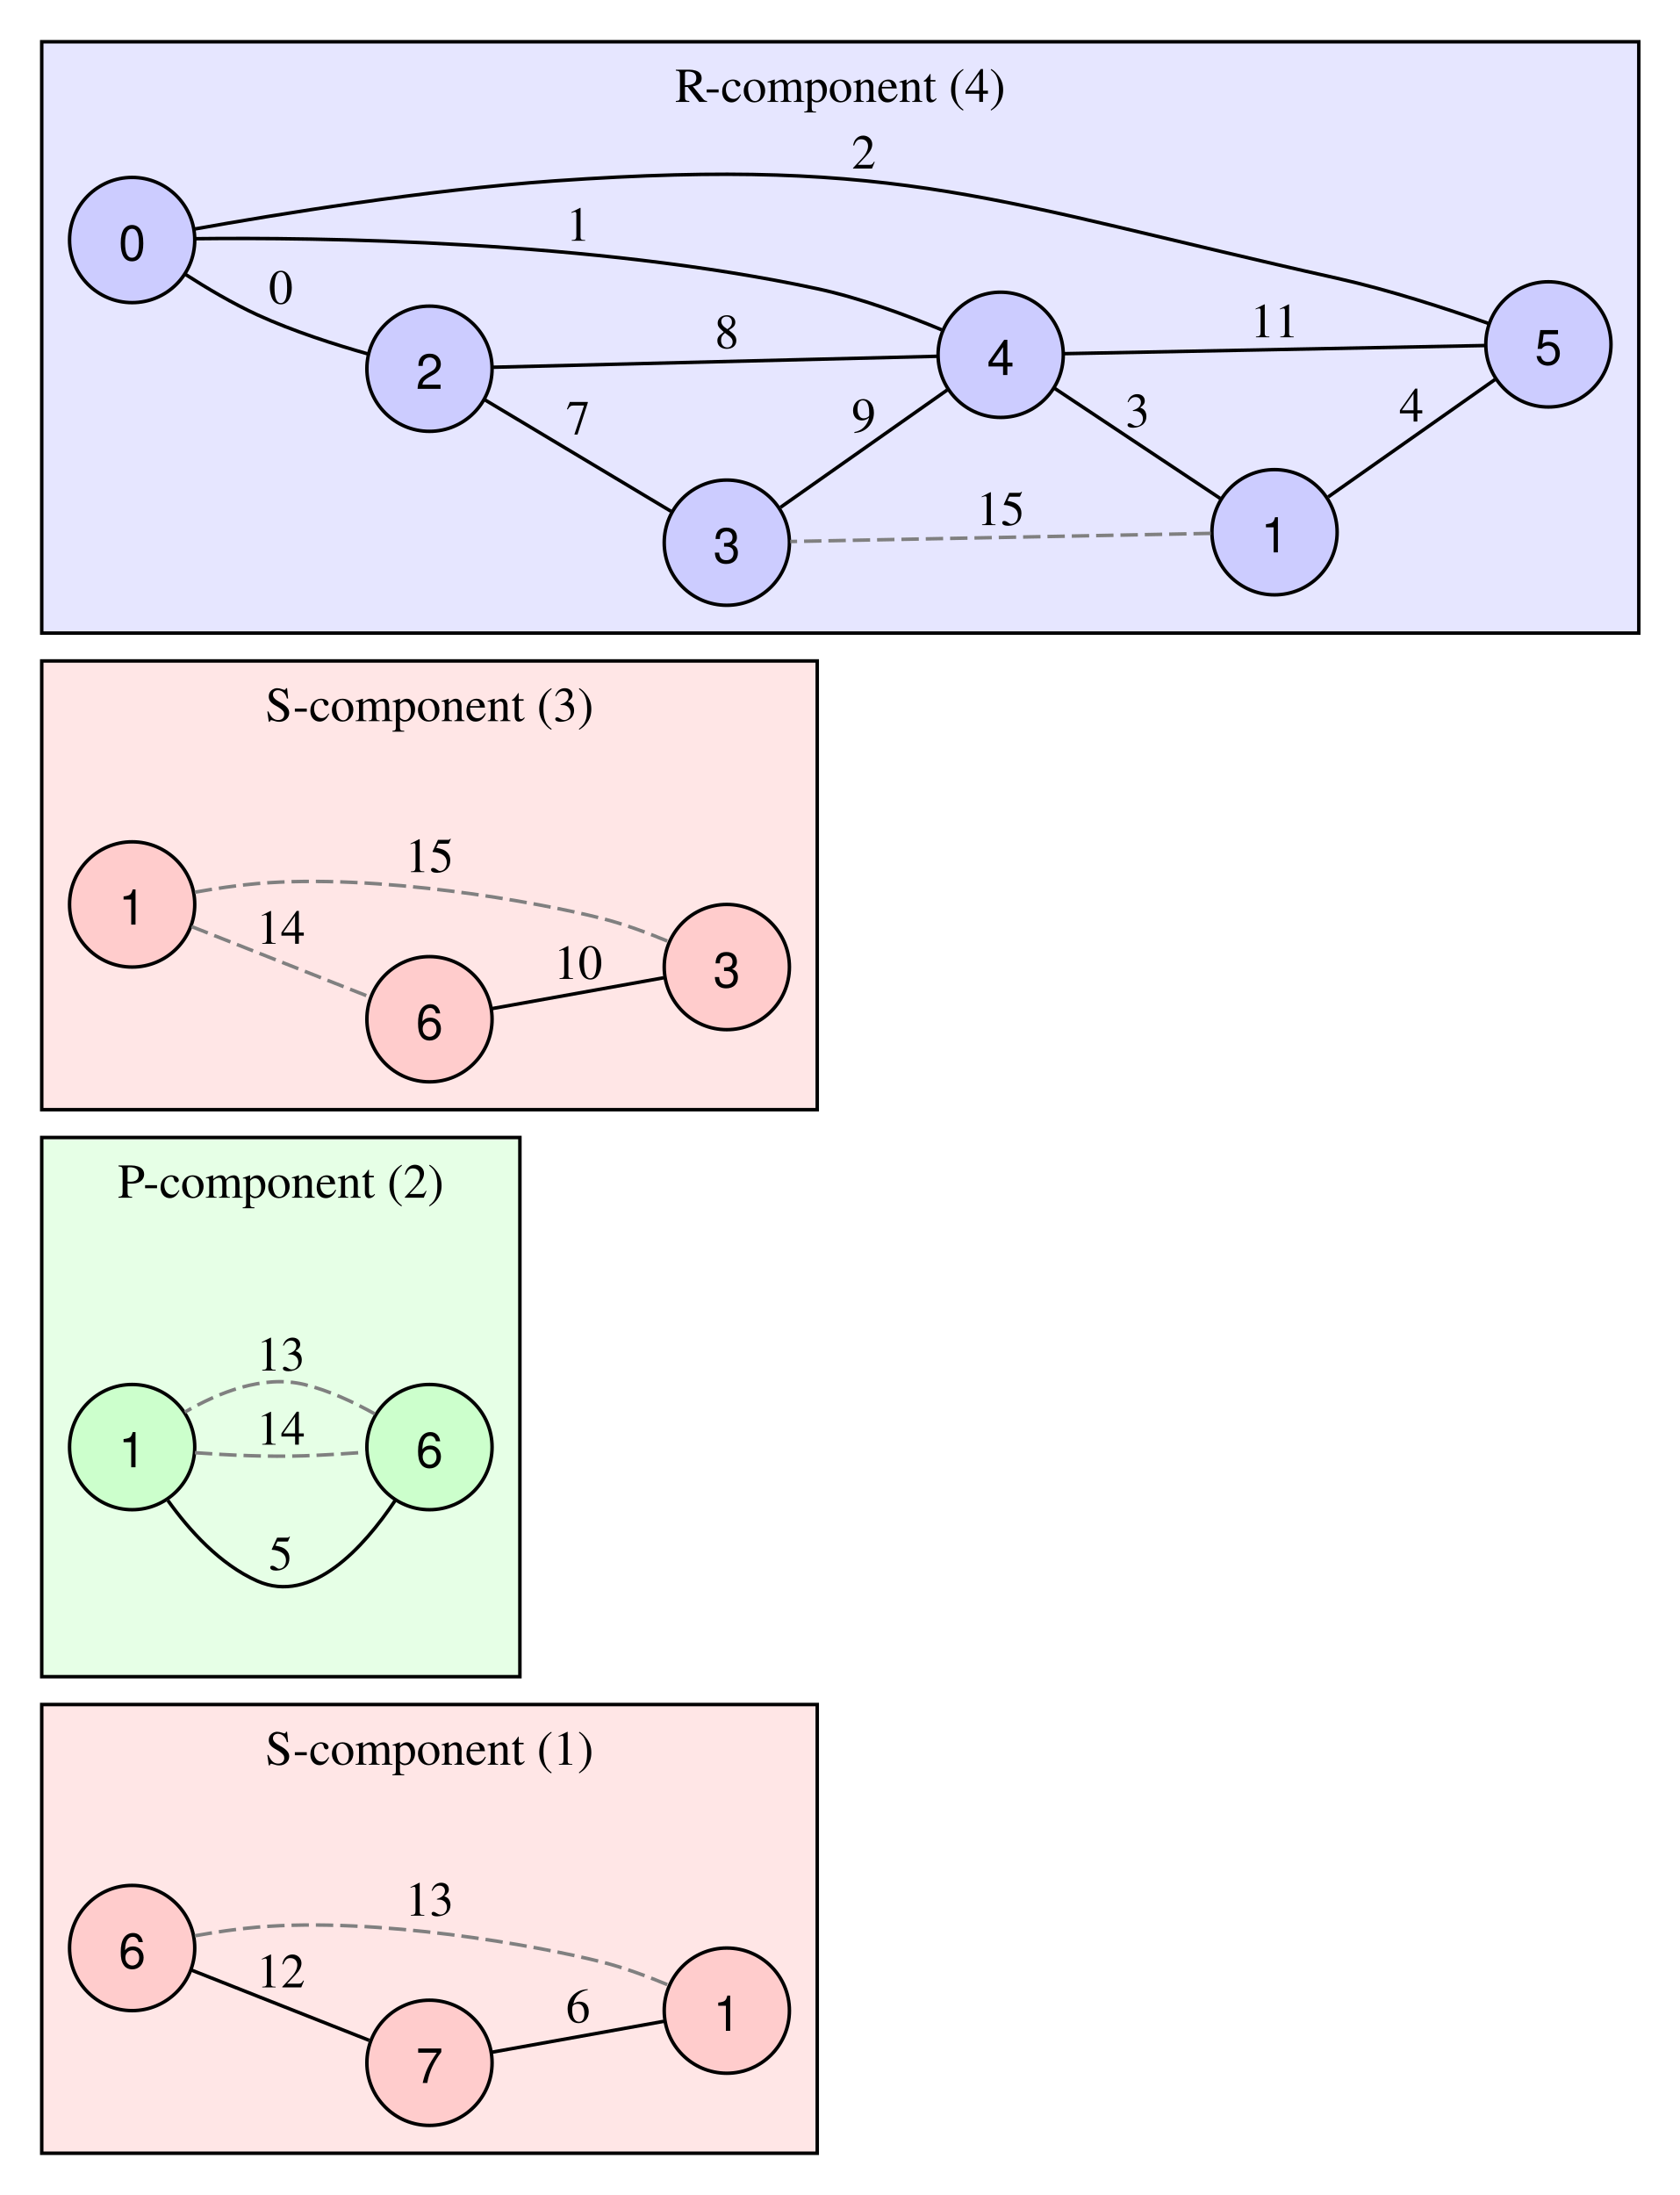
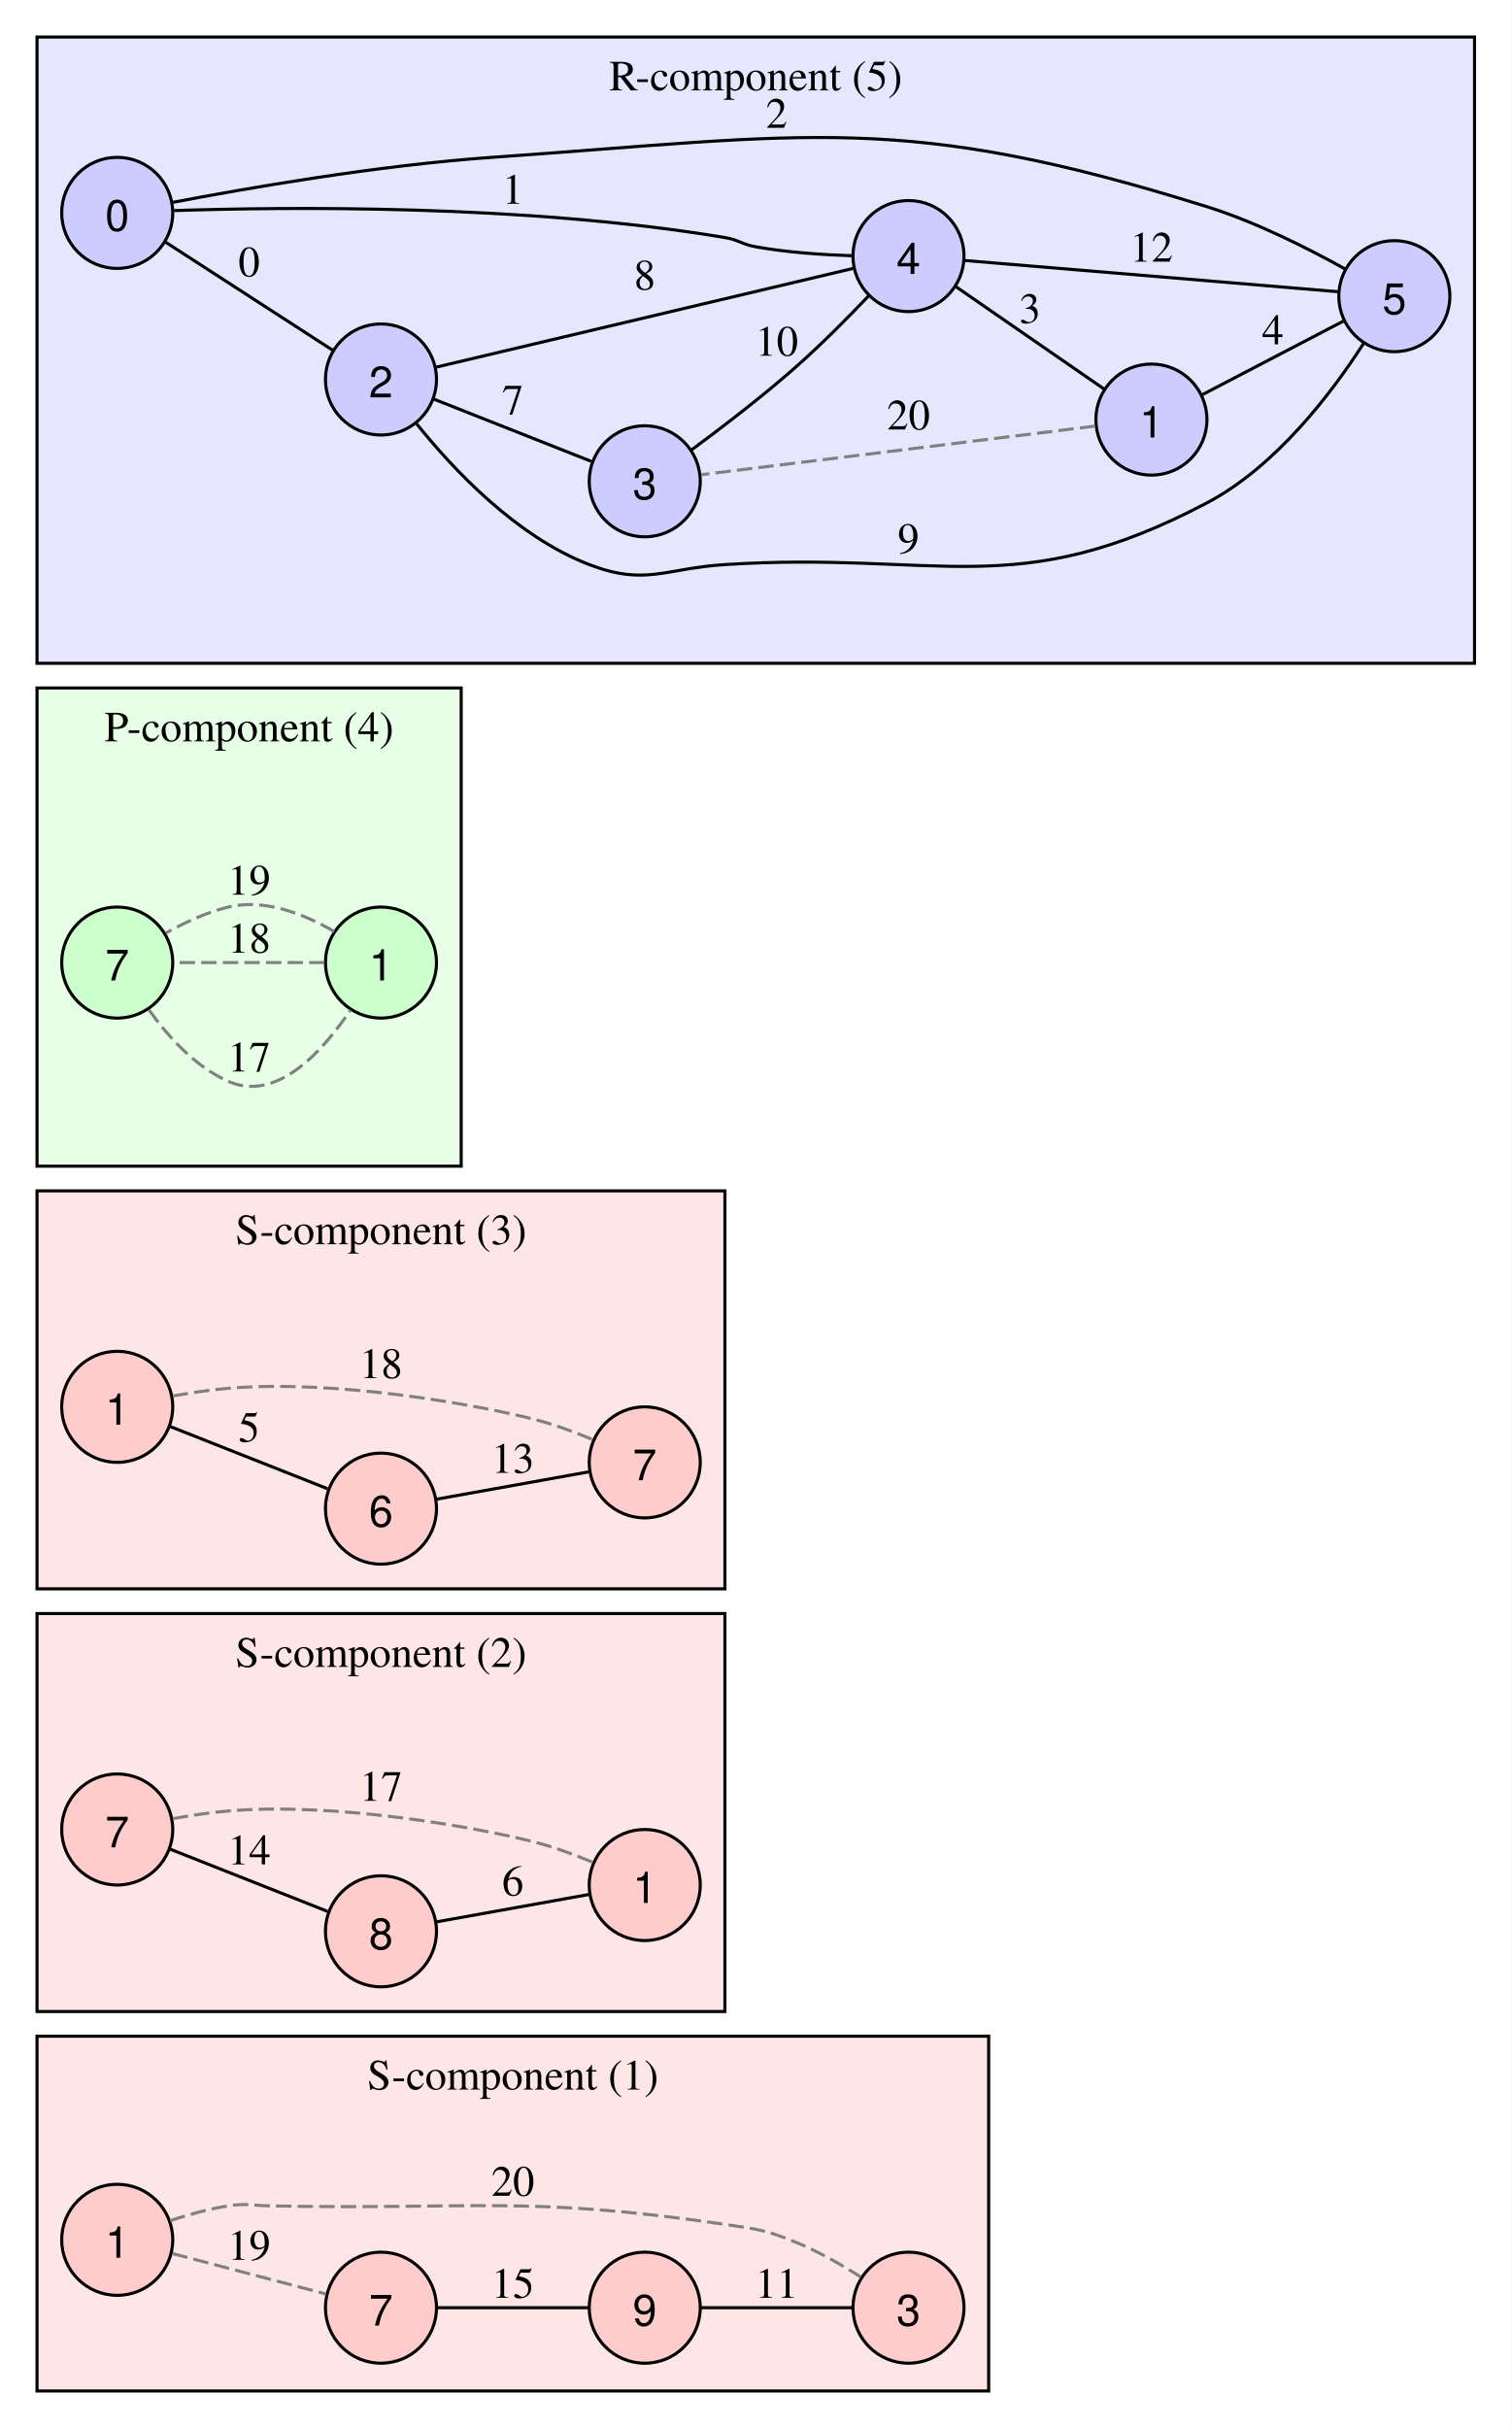
- <svg xmlns="http://www.w3.org/2000/svg" width="483pt" height="631pt" viewBox="0.00 0.00 483.00 631.00">
-   <g id="graph0" class="graph" transform="scale(1 1) rotate(0) translate(4 627)">
-     <polygon fill="white" stroke="none" points="-4,4 -4,-627 479.25,-627 479.25,4 -4,4" />
+ <svg xmlns="http://www.w3.org/2000/svg" width="490pt" height="787pt" viewBox="0.00 0.00 490.00 787.00">
+   <g id="graph0" class="graph" transform="scale(1 1) rotate(0) translate(4 783)">
+     <polygon fill="white" stroke="none" points="-4,4 -4,-783 486,-783 486,4 -4,4" />
    <g id="clust1" class="cluster">
-       <polygon fill="#ffe6e6" stroke="black" points="8,-8 8,-137 231,-137 231,-8 8,-8" />
-       <text xml:space="preserve" text-anchor="middle" x="119.5" y="-119.7" font-family="Times,serif" font-size="14.00">S-component (1)</text>
+       <polygon fill="#ffe6e6" stroke="black" points="8,-8 8,-123 316.5,-123 316.5,-8 8,-8" />
+       <text xml:space="preserve" text-anchor="middle" x="162.25" y="-105.7" font-family="Times,serif" font-size="14.00">S-component (1)</text>
    </g>
    <g id="clust2" class="cluster">
-       <polygon fill="#e6ffe6" stroke="black" points="8,-145 8,-300 145.5,-300 145.5,-145 8,-145" />
-       <text xml:space="preserve" text-anchor="middle" x="76.75" y="-282.7" font-family="Times,serif" font-size="14.00">P-component (2)</text>
+       <polygon fill="#ffe6e6" stroke="black" points="8,-131 8,-260 231,-260 231,-131 8,-131" />
+       <text xml:space="preserve" text-anchor="middle" x="119.5" y="-242.7" font-family="Times,serif" font-size="14.00">S-component (2)</text>
    </g>
    <g id="clust3" class="cluster">
-       <polygon fill="#ffe6e6" stroke="black" points="8,-308 8,-437 231,-437 231,-308 8,-308" />
-       <text xml:space="preserve" text-anchor="middle" x="119.5" y="-419.7" font-family="Times,serif" font-size="14.00">S-component (3)</text>
+       <polygon fill="#ffe6e6" stroke="black" points="8,-268 8,-397 231,-397 231,-268 8,-268" />
+       <text xml:space="preserve" text-anchor="middle" x="119.5" y="-379.7" font-family="Times,serif" font-size="14.00">S-component (3)</text>
    </g>
    <g id="clust4" class="cluster">
-       <polygon fill="#e6e6ff" stroke="black" points="8,-445 8,-615 467.25,-615 467.25,-445 8,-445" />
-       <text xml:space="preserve" text-anchor="middle" x="237.62" y="-597.7" font-family="Times,serif" font-size="14.00">R-component (4)</text>
+       <polygon fill="#e6ffe6" stroke="black" points="8,-405 8,-560 145.5,-560 145.5,-405 8,-405" />
+       <text xml:space="preserve" text-anchor="middle" x="76.75" y="-542.7" font-family="Times,serif" font-size="14.00">P-component (4)</text>
+     </g>
+     <g id="clust5" class="cluster">
+       <polygon fill="#e6e6ff" stroke="black" points="8,-568 8,-771 474,-771 474,-568 8,-568" />
+       <text xml:space="preserve" text-anchor="middle" x="241" y="-753.7" font-family="Times,serif" font-size="14.00">R-component (5)</text>
    </g>
    <g id="node1" class="node">
-       <ellipse fill="#ffcccc" stroke="black" cx="34" cy="-67" rx="18" ry="18" />
-       <text xml:space="preserve" text-anchor="middle" x="34" y="-61.2" font-family="Helvetica,sans-Serif" font-size="14.00">6</text>
+       <ellipse fill="#ffcccc" stroke="black" cx="119.5" cy="-35" rx="18" ry="18" />
+       <text xml:space="preserve" text-anchor="middle" x="119.5" y="-29.2" font-family="Helvetica,sans-Serif" font-size="14.00">7</text>
    </g>
    <g id="node2" class="node">
-       <ellipse fill="#ffcccc" stroke="black" cx="119.5" cy="-34" rx="18" ry="18" />
-       <text xml:space="preserve" text-anchor="middle" x="119.5" y="-28.2" font-family="Helvetica,sans-Serif" font-size="14.00">7</text>
+       <ellipse fill="#ffcccc" stroke="black" cx="205" cy="-35" rx="18" ry="18" />
+       <text xml:space="preserve" text-anchor="middle" x="205" y="-29.2" font-family="Helvetica,sans-Serif" font-size="14.00">9</text>
    </g>
    <g id="edge1" class="edge">
-       <path fill="none" stroke="black" d="M51.1,-60.64C65.79,-54.83 87.4,-46.29 102.16,-40.46" />
-       <text xml:space="preserve" text-anchor="middle" x="76.75" y="-55.68" font-family="Times,serif" font-size="14.00">12</text>
+       <path fill="none" stroke="black" d="M137.8,-35C152.13,-35 172.4,-35 186.72,-35" />
+       <text xml:space="preserve" text-anchor="middle" x="162.25" y="-38.2" font-family="Times,serif" font-size="14.00">15</text>
    </g>
    <g id="node3" class="node">
-       <ellipse fill="#ffcccc" stroke="black" cx="205" cy="-49" rx="18" ry="18" />
-       <text xml:space="preserve" text-anchor="middle" x="205" y="-43.2" font-family="Helvetica,sans-Serif" font-size="14.00">1</text>
+       <ellipse fill="#ffcccc" stroke="black" cx="290.5" cy="-35" rx="18" ry="18" />
+       <text xml:space="preserve" text-anchor="middle" x="290.5" y="-29.2" font-family="Helvetica,sans-Serif" font-size="14.00">3</text>
+     </g>
+     <g id="edge2" class="edge">
+       <path fill="none" stroke="black" d="M223.3,-35C237.63,-35 257.9,-35 272.22,-35" />
+       <text xml:space="preserve" text-anchor="middle" x="247.75" y="-38.2" font-family="Times,serif" font-size="14.00">11</text>
+     </g>
+     <g id="node4" class="node">
+       <ellipse fill="#ffcccc" stroke="black" cx="34" cy="-57" rx="18" ry="18" />
+       <text xml:space="preserve" text-anchor="middle" x="34" y="-51.2" font-family="Helvetica,sans-Serif" font-size="14.00">1</text>
+     </g>
+     <g id="edge4" class="edge">
+       <path fill="none" stroke="gray" stroke-dasharray="5,2" d="M51.9,-52.55C66.38,-48.73 87.15,-43.26 101.63,-39.45" />
+       <text xml:space="preserve" text-anchor="middle" x="76.75" y="-50.52" font-family="Times,serif" font-size="14.00">19</text>
    </g>
    <g id="edge3" class="edge">
-       <path fill="none" stroke="gray" stroke-dasharray="5,2" d="M52.02,-70.51C57.71,-71.53 64.1,-72.5 70,-73 104.54,-75.94 150.44,-67.71 169,-63 175.47,-61.36 182.34,-58.8 188.27,-56.32" />
-       <text xml:space="preserve" text-anchor="middle" x="119.5" y="-76.3" font-family="Times,serif" font-size="14.00">13</text>
-     </g>
-     <g id="edge2" class="edge">
-       <path fill="none" stroke="black" d="M137.4,-37.04C151.79,-39.62 172.38,-43.32 186.84,-45.92" />
-       <text xml:space="preserve" text-anchor="middle" x="162.25" y="-45.6" font-family="Times,serif" font-size="14.00">6</text>
-     </g>
-     <g id="node4" class="node">
-       <ellipse fill="#ccffcc" stroke="black" cx="34" cy="-211" rx="18" ry="18" />
-       <text xml:space="preserve" text-anchor="middle" x="34" y="-205.2" font-family="Helvetica,sans-Serif" font-size="14.00">1</text>
+       <path fill="none" stroke="gray" stroke-dasharray="5,2" d="M51.14,-63.2C56.99,-65.14 63.7,-67.03 70,-68 75.93,-68.91 77.5,-68.12 83.5,-68 149.1,-66.67 166.08,-71.5 231,-62 241.67,-60.44 244.55,-60.15 254.5,-56 261.56,-53.05 268.9,-48.86 275.01,-44.99" />
+       <text xml:space="preserve" text-anchor="middle" x="162.25" y="-71.27" font-family="Times,serif" font-size="14.00">20</text>
    </g>
    <g id="node5" class="node">
-       <ellipse fill="#ccffcc" stroke="black" cx="119.5" cy="-211" rx="18" ry="18" />
-       <text xml:space="preserve" text-anchor="middle" x="119.5" y="-205.2" font-family="Helvetica,sans-Serif" font-size="14.00">6</text>
+       <ellipse fill="#ffcccc" stroke="black" cx="34" cy="-190" rx="18" ry="18" />
+       <text xml:space="preserve" text-anchor="middle" x="34" y="-184.2" font-family="Helvetica,sans-Serif" font-size="14.00">7</text>
    </g>
-     <g id="edge4" class="edge">
-       <path fill="none" stroke="black" d="M44.29,-195.65C50.4,-187.1 59.26,-177.25 70,-172.5 85.63,-165.58 100.56,-182.11 109.62,-195.63" />
-       <text xml:space="preserve" text-anchor="middle" x="76.75" y="-175.7" font-family="Times,serif" font-size="14.00">5</text>
+     <g id="node6" class="node">
+       <ellipse fill="#ffcccc" stroke="black" cx="119.5" cy="-157" rx="18" ry="18" />
+       <text xml:space="preserve" text-anchor="middle" x="119.5" y="-151.2" font-family="Helvetica,sans-Serif" font-size="14.00">8</text>
+     </g>
+     <g id="edge5" class="edge">
+       <path fill="none" stroke="black" d="M51.1,-183.64C65.79,-177.83 87.4,-169.29 102.16,-163.46" />
+       <text xml:space="preserve" text-anchor="middle" x="76.75" y="-178.68" font-family="Times,serif" font-size="14.00">14</text>
+     </g>
+     <g id="node7" class="node">
+       <ellipse fill="#ffcccc" stroke="black" cx="205" cy="-172" rx="18" ry="18" />
+       <text xml:space="preserve" text-anchor="middle" x="205" y="-166.2" font-family="Helvetica,sans-Serif" font-size="14.00">1</text>
+     </g>
+     <g id="edge7" class="edge">
+       <path fill="none" stroke="gray" stroke-dasharray="5,2" d="M52.02,-193.51C57.71,-194.53 64.1,-195.5 70,-196 104.54,-198.94 150.44,-190.71 169,-186 175.47,-184.36 182.34,-181.8 188.27,-179.32" />
+       <text xml:space="preserve" text-anchor="middle" x="119.5" y="-199.3" font-family="Times,serif" font-size="14.00">17</text>
    </g>
    <g id="edge6" class="edge">
-       <path fill="none" stroke="gray" stroke-dasharray="5,2" d="M52.05,-209.39C61.35,-208.7 73.05,-208.13 83.5,-208.5 89.22,-208.7 95.46,-209.1 101.07,-209.51" />
-       <text xml:space="preserve" text-anchor="middle" x="76.75" y="-211.7" font-family="Times,serif" font-size="14.00">14</text>
-     </g>
-     <g id="edge5" class="edge">
-       <path fill="none" stroke="gray" stroke-dasharray="5,2" d="M103.78,-220.54C97.75,-223.92 90.54,-227.3 83.5,-229 71.63,-231.87 58.68,-226.61 49.15,-221.05" />
-       <text xml:space="preserve" text-anchor="middle" x="76.75" y="-233.01" font-family="Times,serif" font-size="14.00">13</text>
-     </g>
-     <g id="node6" class="node">
-       <ellipse fill="#ffcccc" stroke="black" cx="34" cy="-367" rx="18" ry="18" />
-       <text xml:space="preserve" text-anchor="middle" x="34" y="-361.2" font-family="Helvetica,sans-Serif" font-size="14.00">1</text>
-     </g>
-     <g id="node7" class="node">
-       <ellipse fill="#ffcccc" stroke="black" cx="119.5" cy="-334" rx="18" ry="18" />
-       <text xml:space="preserve" text-anchor="middle" x="119.5" y="-328.2" font-family="Helvetica,sans-Serif" font-size="14.00">6</text>
-     </g>
-     <g id="edge7" class="edge">
-       <path fill="none" stroke="gray" stroke-dasharray="5,2" d="M51.1,-360.64C65.79,-354.83 87.4,-346.29 102.16,-340.46" />
-       <text xml:space="preserve" text-anchor="middle" x="76.75" y="-355.68" font-family="Times,serif" font-size="14.00">14</text>
+       <path fill="none" stroke="black" d="M137.4,-160.04C151.79,-162.62 172.38,-166.32 186.84,-168.92" />
+       <text xml:space="preserve" text-anchor="middle" x="162.25" y="-168.6" font-family="Times,serif" font-size="14.00">6</text>
    </g>
    <g id="node8" class="node">
-       <ellipse fill="#ffcccc" stroke="black" cx="205" cy="-349" rx="18" ry="18" />
-       <text xml:space="preserve" text-anchor="middle" x="205" y="-343.2" font-family="Helvetica,sans-Serif" font-size="14.00">3</text>
+       <ellipse fill="#ffcccc" stroke="black" cx="34" cy="-327" rx="18" ry="18" />
+       <text xml:space="preserve" text-anchor="middle" x="34" y="-321.2" font-family="Helvetica,sans-Serif" font-size="14.00">1</text>
+     </g>
+     <g id="node9" class="node">
+       <ellipse fill="#ffcccc" stroke="black" cx="119.5" cy="-294" rx="18" ry="18" />
+       <text xml:space="preserve" text-anchor="middle" x="119.5" y="-288.2" font-family="Helvetica,sans-Serif" font-size="14.00">6</text>
+     </g>
+     <g id="edge8" class="edge">
+       <path fill="none" stroke="black" d="M51.1,-320.64C65.79,-314.83 87.4,-306.29 102.16,-300.46" />
+       <text xml:space="preserve" text-anchor="middle" x="76.75" y="-315.68" font-family="Times,serif" font-size="14.00">5</text>
+     </g>
+     <g id="node10" class="node">
+       <ellipse fill="#ffcccc" stroke="black" cx="205" cy="-309" rx="18" ry="18" />
+       <text xml:space="preserve" text-anchor="middle" x="205" y="-303.2" font-family="Helvetica,sans-Serif" font-size="14.00">7</text>
+     </g>
+     <g id="edge10" class="edge">
+       <path fill="none" stroke="gray" stroke-dasharray="5,2" d="M52.02,-330.51C57.71,-331.53 64.1,-332.5 70,-333 104.54,-335.94 150.44,-327.71 169,-323 175.47,-321.36 182.34,-318.8 188.27,-316.32" />
+       <text xml:space="preserve" text-anchor="middle" x="119.5" y="-336.3" font-family="Times,serif" font-size="14.00">18</text>
    </g>
    <g id="edge9" class="edge">
-       <path fill="none" stroke="gray" stroke-dasharray="5,2" d="M52.02,-370.51C57.71,-371.53 64.1,-372.5 70,-373 104.54,-375.94 150.44,-367.71 169,-363 175.47,-361.36 182.34,-358.8 188.27,-356.32" />
-       <text xml:space="preserve" text-anchor="middle" x="119.5" y="-376.3" font-family="Times,serif" font-size="14.00">15</text>
-     </g>
-     <g id="edge8" class="edge">
-       <path fill="none" stroke="black" d="M137.4,-337.04C151.79,-339.62 172.38,-343.32 186.84,-345.92" />
-       <text xml:space="preserve" text-anchor="middle" x="162.25" y="-345.6" font-family="Times,serif" font-size="14.00">10</text>
-     </g>
-     <g id="node9" class="node">
-       <ellipse fill="#ccccff" stroke="black" cx="34" cy="-558" rx="18" ry="18" />
-       <text xml:space="preserve" text-anchor="middle" x="34" y="-552.2" font-family="Helvetica,sans-Serif" font-size="14.00">0</text>
-     </g>
-     <g id="node10" class="node">
-       <ellipse fill="#ccccff" stroke="black" cx="119.5" cy="-521" rx="18" ry="18" />
-       <text xml:space="preserve" text-anchor="middle" x="119.5" y="-515.2" font-family="Helvetica,sans-Serif" font-size="14.00">2</text>
-     </g>
-     <g id="edge10" class="edge">
-       <path fill="none" stroke="black" d="M49.21,-548.19C55.41,-544.2 62.87,-539.77 70,-536.5 80.28,-531.78 92.41,-527.91 101.96,-525.21" />
-       <text xml:space="preserve" text-anchor="middle" x="76.75" y="-539.7" font-family="Times,serif" font-size="14.00">0</text>
+       <path fill="none" stroke="black" d="M137.4,-297.04C151.79,-299.62 172.38,-303.32 186.84,-305.92" />
+       <text xml:space="preserve" text-anchor="middle" x="162.25" y="-305.6" font-family="Times,serif" font-size="14.00">13</text>
    </g>
    <g id="node11" class="node">
-       <ellipse fill="#ccccff" stroke="black" cx="205" cy="-471" rx="18" ry="18" />
-       <text xml:space="preserve" text-anchor="middle" x="205" y="-465.2" font-family="Helvetica,sans-Serif" font-size="14.00">3</text>
+       <ellipse fill="#ccffcc" stroke="black" cx="34" cy="-471" rx="18" ry="18" />
+       <text xml:space="preserve" text-anchor="middle" x="34" y="-465.2" font-family="Helvetica,sans-Serif" font-size="14.00">7</text>
+     </g>
+     <g id="node12" class="node">
+       <ellipse fill="#ccffcc" stroke="black" cx="119.5" cy="-471" rx="18" ry="18" />
+       <text xml:space="preserve" text-anchor="middle" x="119.5" y="-465.2" font-family="Helvetica,sans-Serif" font-size="14.00">1</text>
    </g>
    <g id="edge11" class="edge">
-       <path fill="none" stroke="black" d="M135.43,-512.06C150.53,-503.02 173.76,-489.11 188.92,-480.03" />
-       <text xml:space="preserve" text-anchor="middle" x="162.25" y="-502.19" font-family="Times,serif" font-size="14.00">7</text>
-     </g>
-     <g id="node12" class="node">
-       <ellipse fill="#ccccff" stroke="black" cx="283.75" cy="-525" rx="18" ry="18" />
-       <text xml:space="preserve" text-anchor="middle" x="283.75" y="-519.2" font-family="Helvetica,sans-Serif" font-size="14.00">4</text>
+       <path fill="none" stroke="gray" stroke-dasharray="5,2" d="M44.29,-455.65C50.4,-447.1 59.26,-437.25 70,-432.5 85.63,-425.58 100.56,-442.11 109.62,-455.63" />
+       <text xml:space="preserve" text-anchor="middle" x="76.75" y="-435.7" font-family="Times,serif" font-size="14.00">17</text>
    </g>
    <g id="edge12" class="edge">
-       <path fill="none" stroke="black" d="M220.44,-481.16C234.16,-490.81 254.68,-505.25 268.38,-514.89" />
-       <text xml:space="preserve" text-anchor="middle" x="244.38" y="-502.82" font-family="Times,serif" font-size="14.00">9</text>
+       <path fill="none" stroke="gray" stroke-dasharray="5,2" d="M101.22,-471C86.9,-471 66.63,-471 52.3,-471" />
+       <text xml:space="preserve" text-anchor="middle" x="76.75" y="-474.2" font-family="Times,serif" font-size="14.00">18</text>
+     </g>
+     <g id="edge13" class="edge">
+       <path fill="none" stroke="gray" stroke-dasharray="5,2" d="M104.35,-481.05C94.82,-486.61 81.87,-491.87 70,-489 62.96,-487.3 55.75,-483.92 49.72,-480.54" />
+       <text xml:space="preserve" text-anchor="middle" x="76.75" y="-493.01" font-family="Times,serif" font-size="14.00">19</text>
+     </g>
+     <g id="node13" class="node">
+       <ellipse fill="#ccccff" stroke="black" cx="34" cy="-714" rx="18" ry="18" />
+       <text xml:space="preserve" text-anchor="middle" x="34" y="-708.2" font-family="Helvetica,sans-Serif" font-size="14.00">0</text>
+     </g>
+     <g id="node14" class="node">
+       <ellipse fill="#ccccff" stroke="black" cx="119.5" cy="-660" rx="18" ry="18" />
+       <text xml:space="preserve" text-anchor="middle" x="119.5" y="-654.2" font-family="Helvetica,sans-Serif" font-size="14.00">2</text>
    </g>
    <g id="edge14" class="edge">
-       <path fill="none" stroke="black" d="M266.78,-532.19C256.72,-536.38 243.35,-541.35 231,-544 166.13,-557.93 86.69,-558.78 52.27,-558.38" />
-       <text xml:space="preserve" text-anchor="middle" x="162.25" y="-557.79" font-family="Times,serif" font-size="14.00">1</text>
+       <path fill="none" stroke="black" d="M49.54,-704.59C64.78,-694.74 88.57,-679.36 103.84,-669.48" />
+       <text xml:space="preserve" text-anchor="middle" x="76.75" y="-693.43" font-family="Times,serif" font-size="14.00">0</text>
    </g>
-     <g id="edge13" class="edge">
-       <path fill="none" stroke="black" d="M265.51,-524.58C234.37,-523.81 169.09,-522.2 137.86,-521.43" />
-       <text xml:space="preserve" text-anchor="middle" x="205" y="-526.92" font-family="Times,serif" font-size="14.00">8</text>
-     </g>
-     <g id="node13" class="node">
-       <ellipse fill="#ccccff" stroke="black" cx="362.5" cy="-474" rx="18" ry="18" />
-       <text xml:space="preserve" text-anchor="middle" x="362.5" y="-468.2" font-family="Helvetica,sans-Serif" font-size="14.00">1</text>
+     <g id="node15" class="node">
+       <ellipse fill="#ccccff" stroke="black" cx="205" cy="-627" rx="18" ry="18" />
+       <text xml:space="preserve" text-anchor="middle" x="205" y="-621.2" font-family="Helvetica,sans-Serif" font-size="14.00">3</text>
    </g>
    <g id="edge15" class="edge">
-       <path fill="none" stroke="black" d="M299.19,-515.41C312.82,-506.35 333.17,-492.83 346.87,-483.72" />
-       <text xml:space="preserve" text-anchor="middle" x="323.12" y="-504.23" font-family="Times,serif" font-size="14.00">3</text>
+       <path fill="none" stroke="black" d="M136.6,-653.64C151.29,-647.83 172.9,-639.29 187.66,-633.46" />
+       <text xml:space="preserve" text-anchor="middle" x="162.25" y="-648.68" font-family="Times,serif" font-size="14.00">7</text>
+     </g>
+     <g id="node16" class="node">
+       <ellipse fill="#ccccff" stroke="black" cx="290.5" cy="-700" rx="18" ry="18" />
+       <text xml:space="preserve" text-anchor="middle" x="290.5" y="-694.2" font-family="Helvetica,sans-Serif" font-size="14.00">4</text>
    </g>
    <g id="edge16" class="edge">
-       <path fill="none" stroke="gray" stroke-dasharray="5,2" d="M344.19,-473.67C314.24,-473.09 253.13,-471.91 223.24,-471.33" />
-       <text xml:space="preserve" text-anchor="middle" x="283.75" y="-476.05" font-family="Times,serif" font-size="14.00">15</text>
+       <path fill="none" stroke="black" d="M219.98,-637.03C229.89,-644.33 243.35,-654.61 254.5,-664.5 262.53,-671.62 270.99,-680.17 277.59,-687.1" />
+       <text xml:space="preserve" text-anchor="middle" x="247.75" y="-667.7" font-family="Times,serif" font-size="14.00">10</text>
    </g>
-     <g id="node14" class="node">
-       <ellipse fill="#ccccff" stroke="black" cx="441.25" cy="-528" rx="18" ry="18" />
-       <text xml:space="preserve" text-anchor="middle" x="441.25" y="-522.2" font-family="Helvetica,sans-Serif" font-size="14.00">5</text>
+     <g id="edge18" class="edge">
+       <path fill="none" stroke="black" d="M272.33,-700.1C263,-700.4 251.3,-701.16 241,-703 236.43,-703.82 235.58,-705.23 231,-706 165.84,-716.93 86.88,-715.89 52.45,-714.74" />
+       <text xml:space="preserve" text-anchor="middle" x="162.25" y="-716.96" font-family="Times,serif" font-size="14.00">1</text>
    </g>
    <g id="edge17" class="edge">
-       <path fill="none" stroke="black" d="M377.94,-484.16C391.66,-493.81 412.18,-508.25 425.88,-517.89" />
-       <text xml:space="preserve" text-anchor="middle" x="401.88" y="-505.82" font-family="Times,serif" font-size="14.00">4</text>
+       <path fill="none" stroke="black" d="M272.49,-695.98C240.04,-688.29 169.63,-671.63 137.32,-663.98" />
+       <text xml:space="preserve" text-anchor="middle" x="205" y="-689.12" font-family="Times,serif" font-size="14.00">8</text>
+     </g>
+     <g id="node17" class="node">
+       <ellipse fill="#ccccff" stroke="black" cx="369.25" cy="-647" rx="18" ry="18" />
+       <text xml:space="preserve" text-anchor="middle" x="369.25" y="-641.2" font-family="Helvetica,sans-Serif" font-size="14.00">1</text>
    </g>
    <g id="edge19" class="edge">
-       <path fill="none" stroke="black" d="M423.98,-534.03C412.08,-538.23 395.48,-543.65 380.5,-547 282.15,-568.97 256.03,-582.02 155.5,-575 118.41,-572.41 75.36,-565.35 52.08,-561.18" />
-       <text xml:space="preserve" text-anchor="middle" x="244.38" y="-578.55" font-family="Times,serif" font-size="14.00">2</text>
+       <path fill="none" stroke="black" d="M305.94,-690.03C319.66,-680.56 340.18,-666.38 353.88,-656.92" />
+       <text xml:space="preserve" text-anchor="middle" x="329.88" y="-678.29" font-family="Times,serif" font-size="14.00">3</text>
    </g>
-     <g id="edge18" class="edge">
-       <path fill="none" stroke="black" d="M422.94,-527.67C392.99,-527.09 331.88,-525.91 301.99,-525.33" />
-       <text xml:space="preserve" text-anchor="middle" x="362.5" y="-530.05" font-family="Times,serif" font-size="14.00">11</text>
+     <g id="edge20" class="edge">
+       <path fill="none" stroke="gray" stroke-dasharray="5,2" d="M351.01,-644.88C319.87,-641.04 254.59,-632.99 223.36,-629.14" />
+       <text xml:space="preserve" text-anchor="middle" x="290.5" y="-643.79" font-family="Times,serif" font-size="14.00">20</text>
+     </g>
+     <g id="node18" class="node">
+       <ellipse fill="#ccccff" stroke="black" cx="448" cy="-687" rx="18" ry="18" />
+       <text xml:space="preserve" text-anchor="middle" x="448" y="-681.2" font-family="Helvetica,sans-Serif" font-size="14.00">5</text>
+     </g>
+     <g id="edge21" class="edge">
+       <path fill="none" stroke="black" d="M385.78,-655.09C399.1,-662.03 418.18,-671.98 431.49,-678.92" />
+       <text xml:space="preserve" text-anchor="middle" x="408.62" y="-671.4" font-family="Times,serif" font-size="14.00">4</text>
+     </g>
+     <g id="edge24" class="edge">
+       <path fill="none" stroke="black" d="M432.28,-695.68C420.49,-702.25 403.32,-710.98 387.25,-716 288.71,-746.81 258.49,-739.19 155.5,-732 118.36,-729.41 75.33,-721.87 52.07,-717.42" />
+       <text xml:space="preserve" text-anchor="middle" x="247.75" y="-741.57" font-family="Times,serif" font-size="14.00">2</text>
+     </g>
+     <g id="edge23" class="edge">
+       <path fill="none" stroke="black" d="M437.97,-671.59C427.8,-655.77 409.73,-631.84 387.25,-620 325.31,-587.37 300.87,-604.45 231,-600 211.48,-598.76 205.25,-592.98 187,-600 163.34,-609.1 142.85,-630.93 131.09,-645.6" />
+       <text xml:space="preserve" text-anchor="middle" x="290.5" y="-603.72" font-family="Times,serif" font-size="14.00">9</text>
+     </g>
+     <g id="edge22" class="edge">
+       <path fill="none" stroke="black" d="M429.69,-688.45C399.74,-690.95 338.63,-696.06 308.74,-698.56" />
+       <text xml:space="preserve" text-anchor="middle" x="369.25" y="-698.2" font-family="Times,serif" font-size="14.00">12</text>
    </g>
  </g>
</svg>
